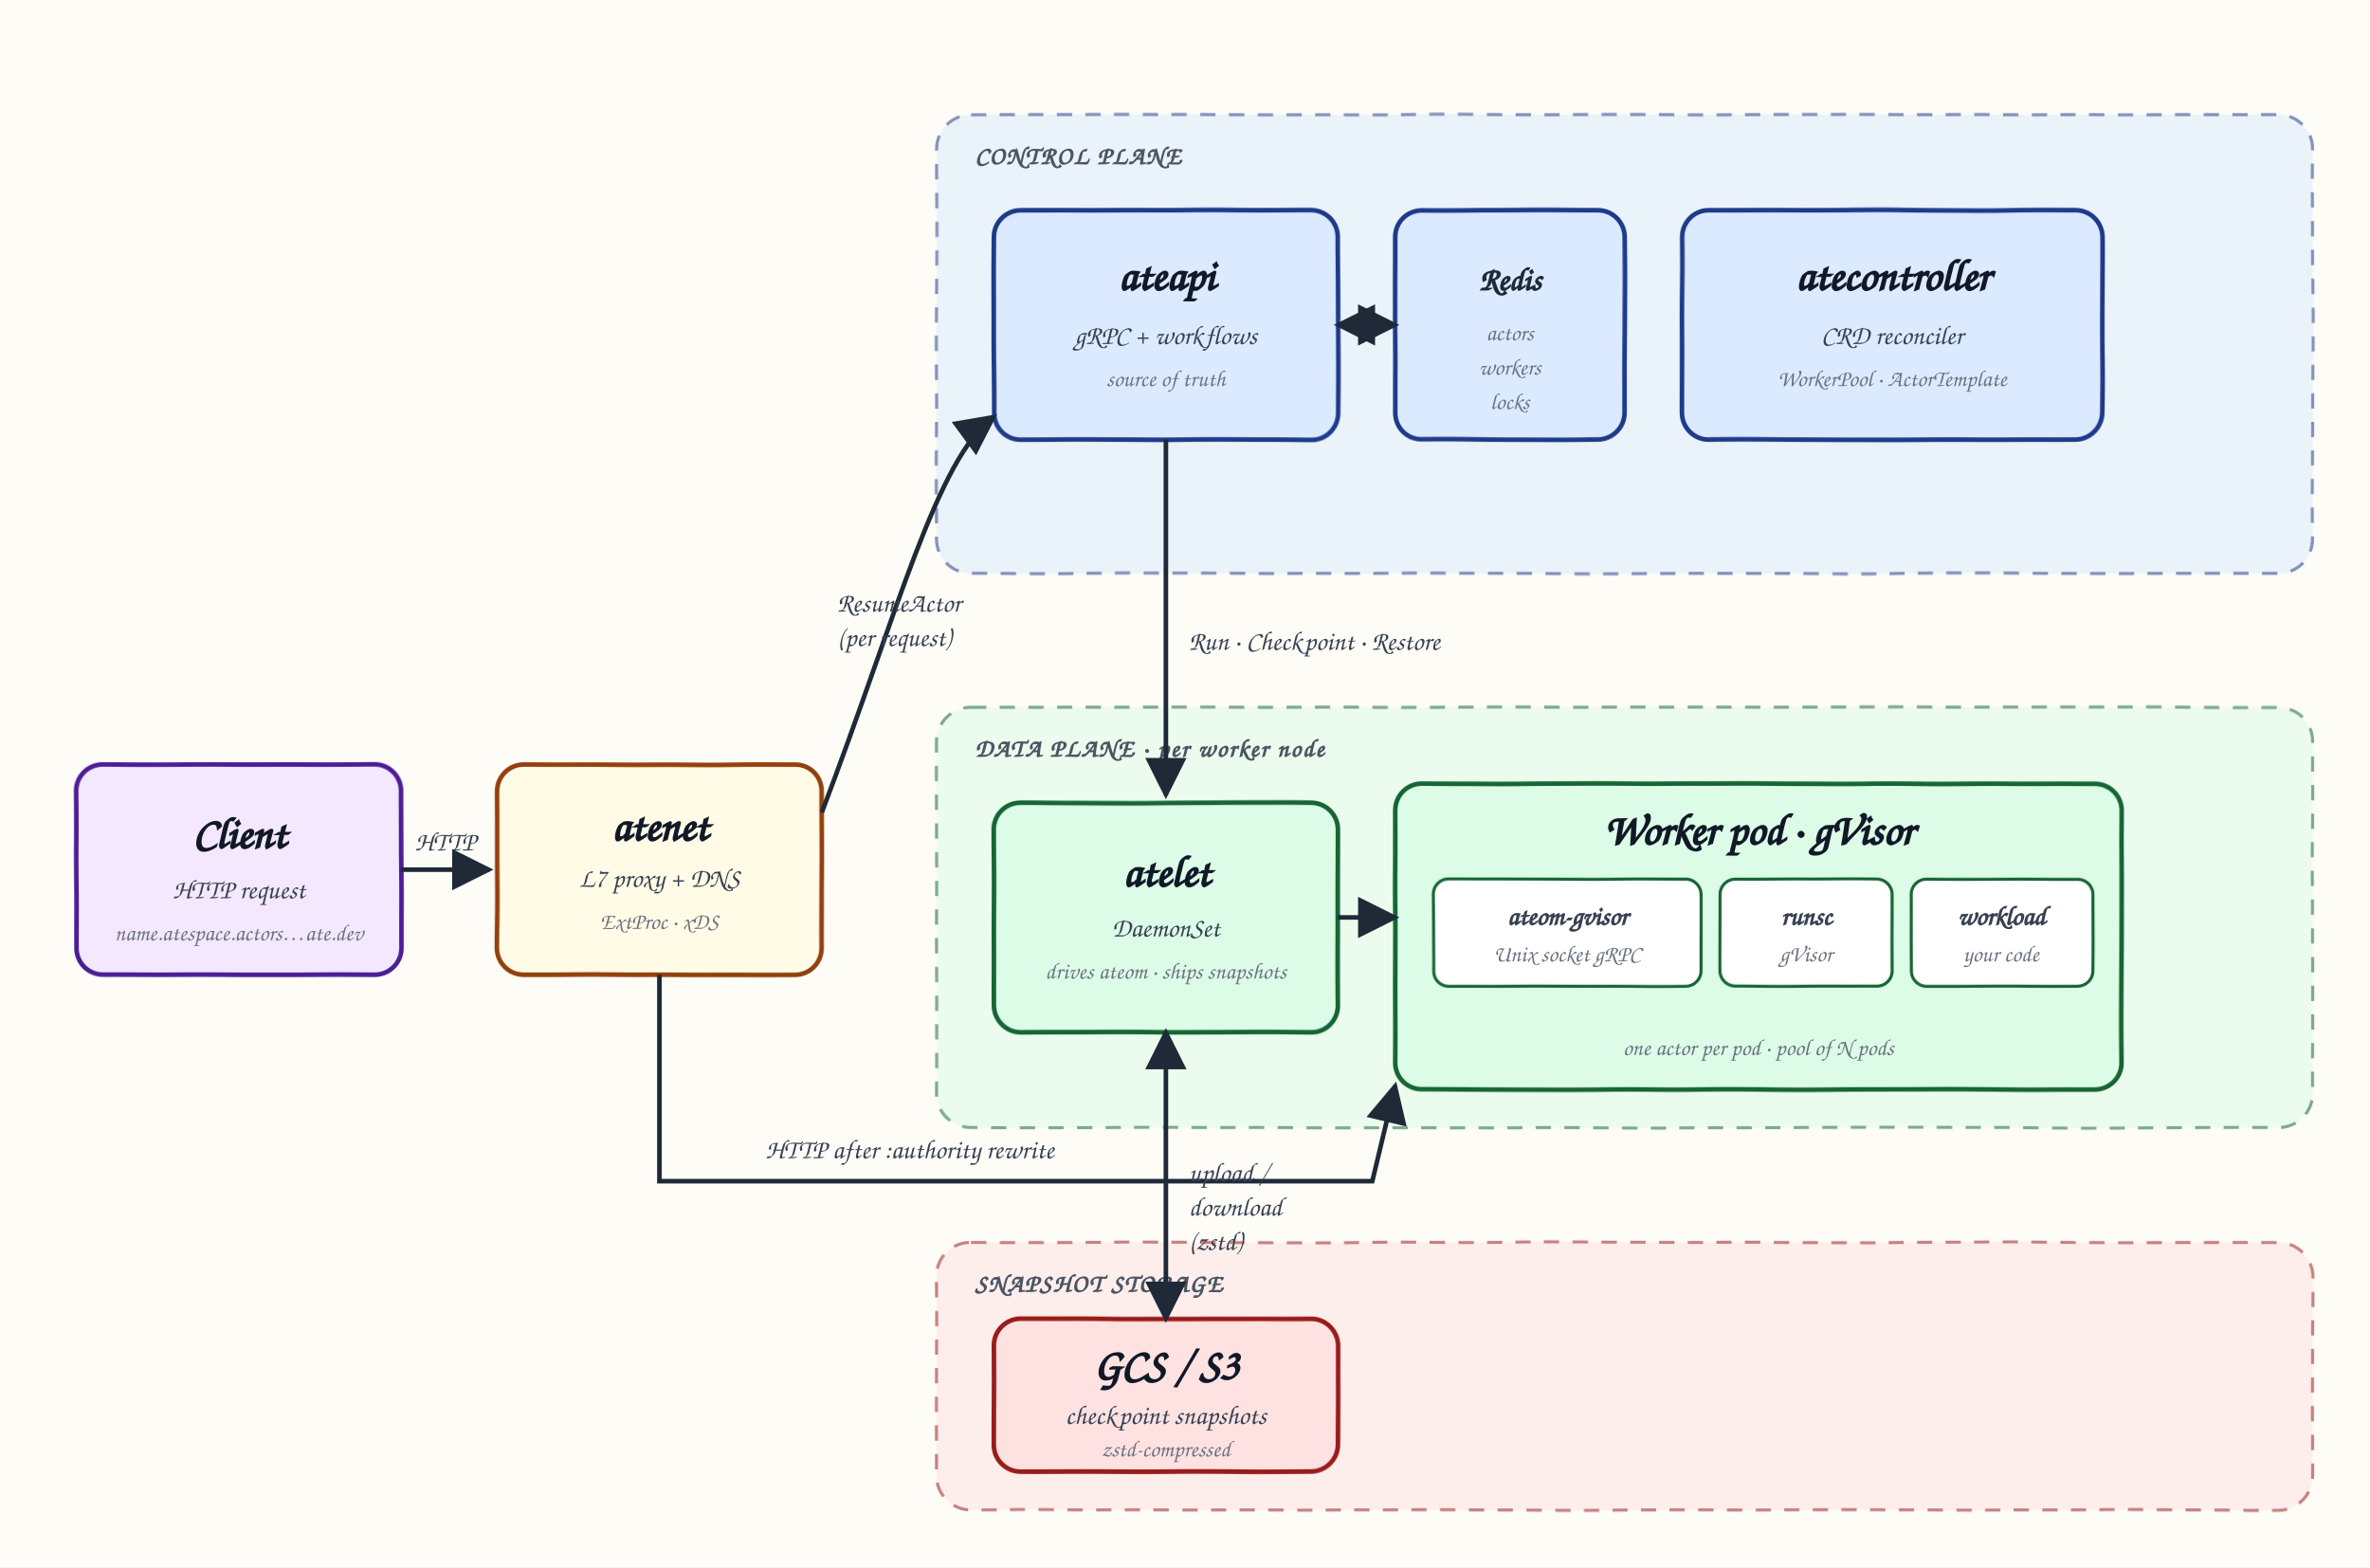
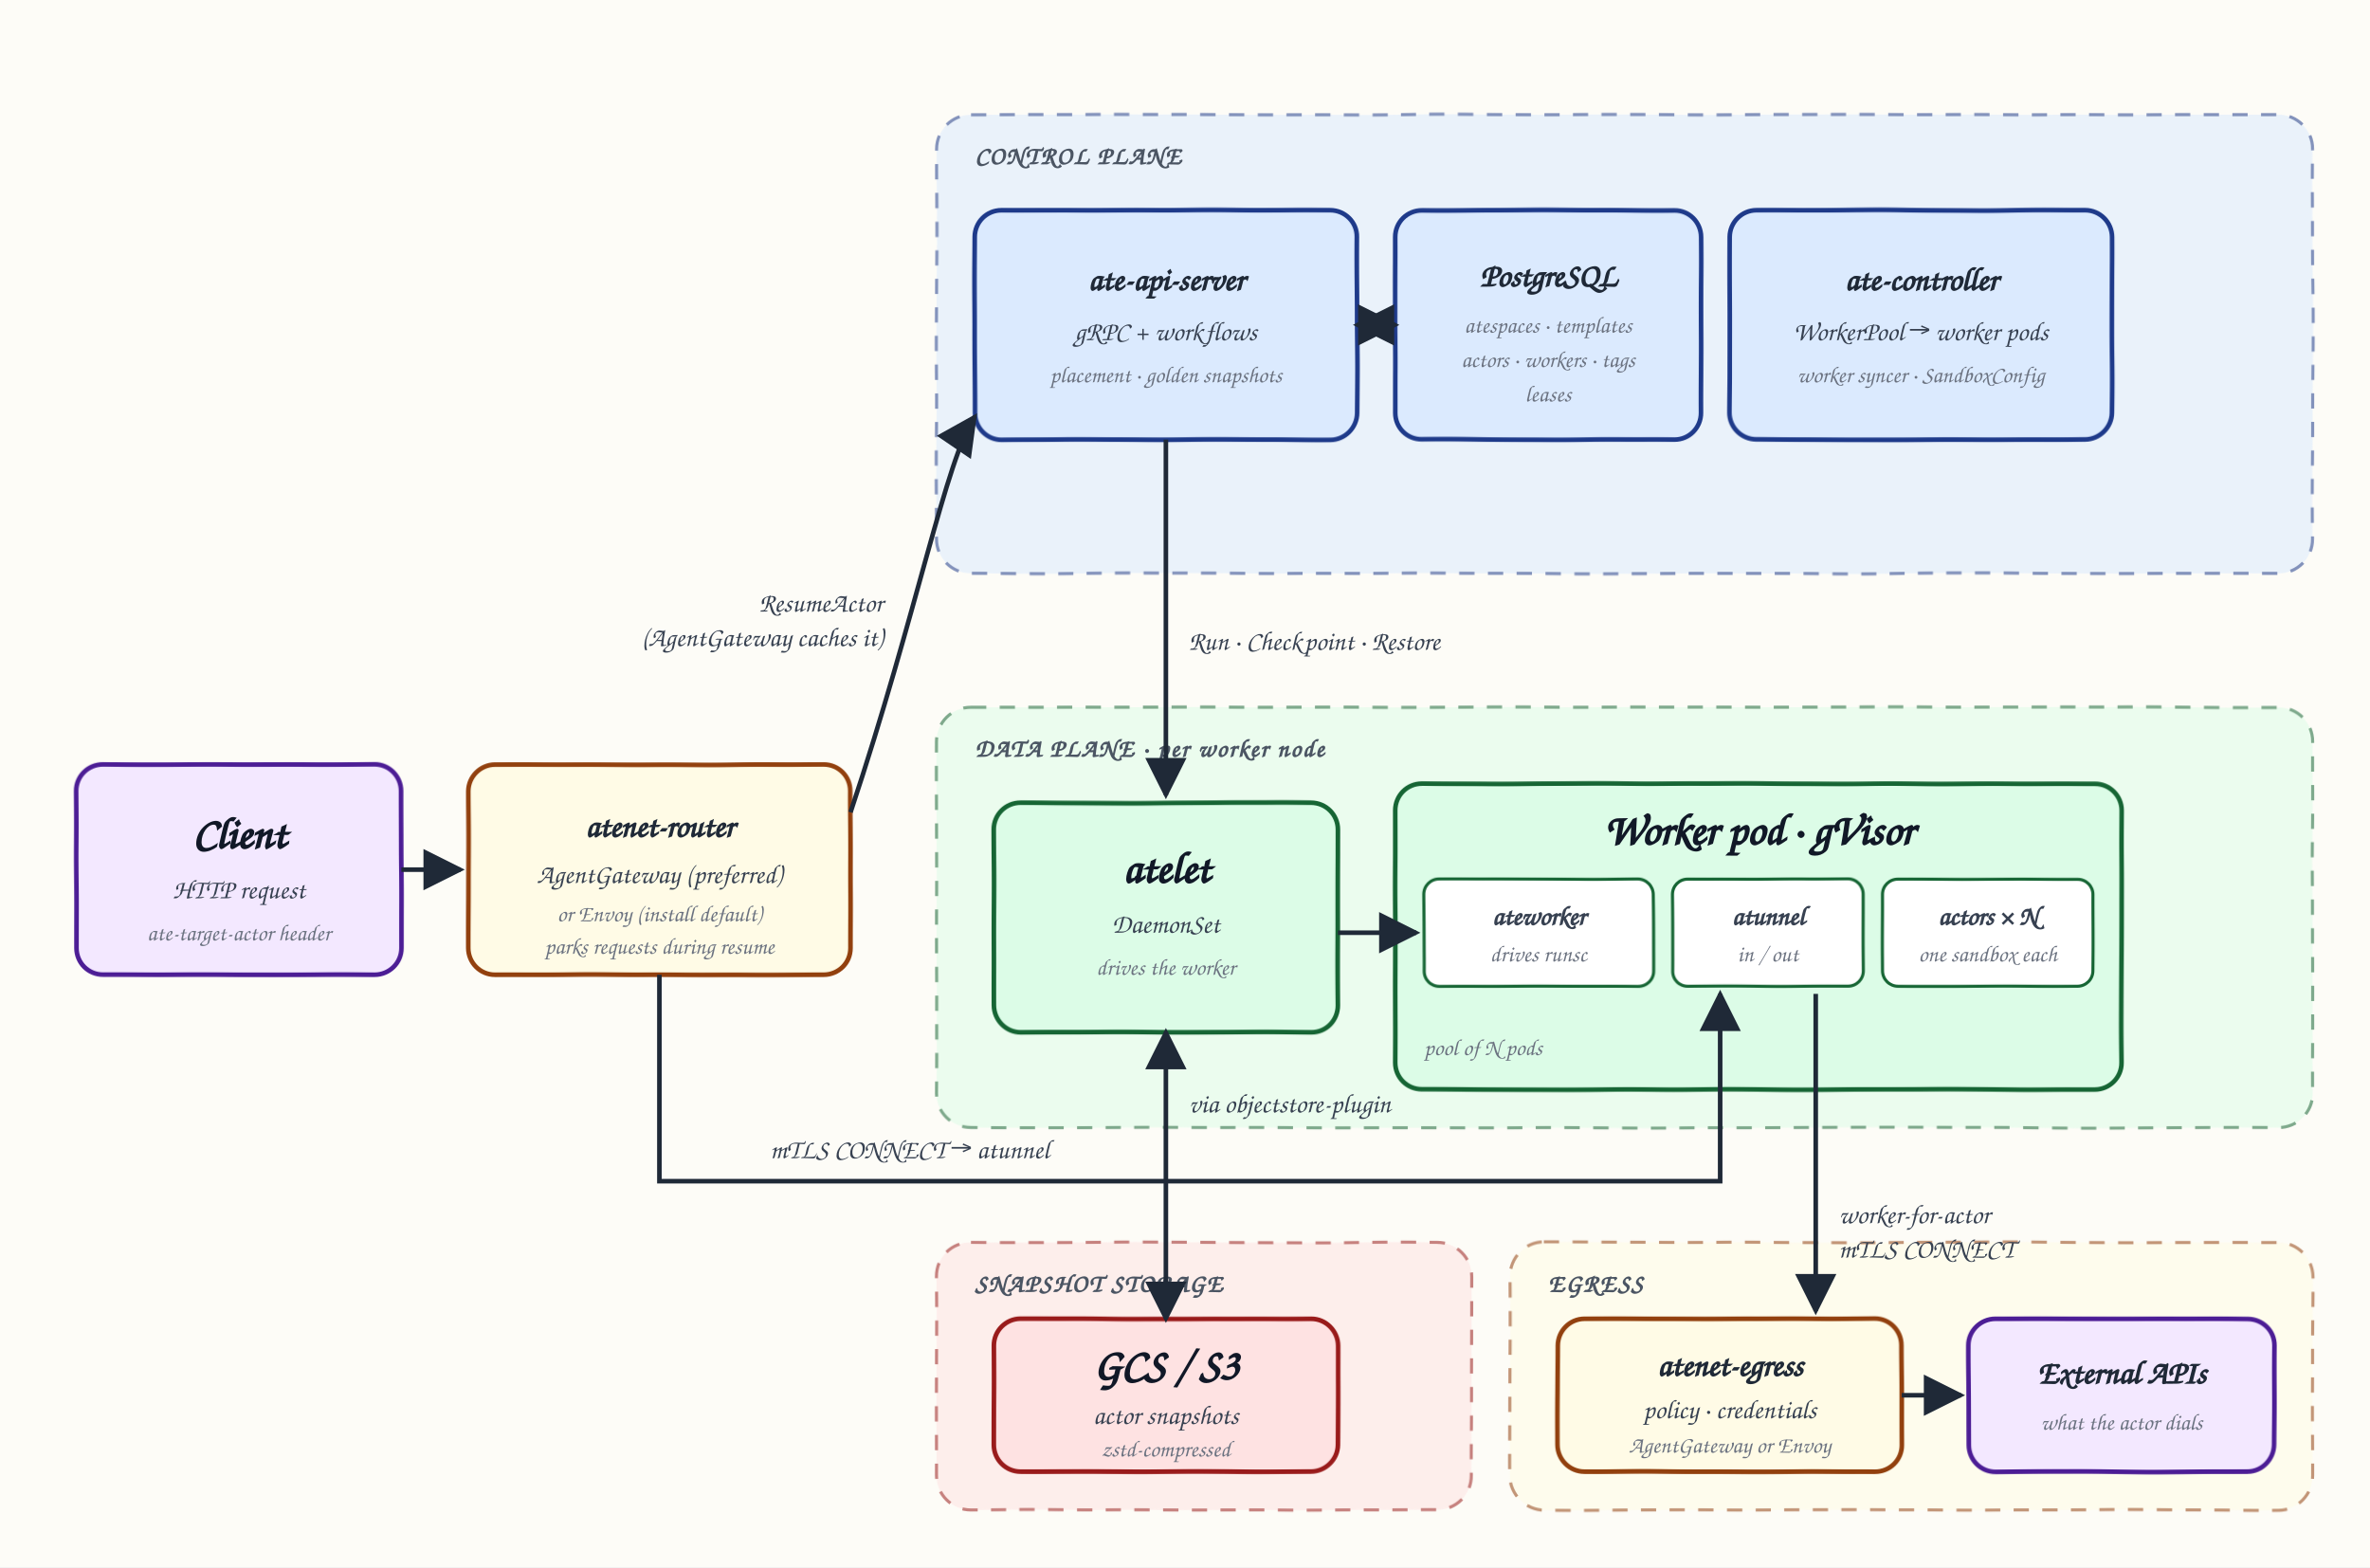
<svg xmlns="http://www.w3.org/2000/svg" viewBox="0 0 1240 820" role="img" aria-labelledby="title desc" font-family="'Comic Sans MS', 'Patrick Hand', 'Caveat', cursive, system-ui, sans-serif">
  <defs>
    <filter id="sketch" x="-2%" y="-2%" width="104%" height="104%">
      <feTurbulence type="fractalNoise" baseFrequency="0.018" numOctaves="2" seed="5" result="noise" />
      <feDisplacementMap in="SourceGraphic" in2="noise" scale="0.8" />
    </filter>
    <filter id="sketch-region" x="-2%" y="-2%" width="104%" height="104%">
      <feTurbulence type="fractalNoise" baseFrequency="0.014" numOctaves="2" seed="13" result="noise" />
      <feDisplacementMap in="SourceGraphic" in2="noise" scale="1.0" />
    </filter>
    <marker id="arrow" viewBox="0 0 10 10" refX="9" refY="5" markerWidth="9" markerHeight="9" orient="auto-start-reverse">
      <path d="M 0 0 L 10 5 L 0 10 z" fill="#1f2937" />
    </marker>
    <style>
      .box-cl   { fill: #f3e8ff; stroke: #4c1d95; stroke-width: 2.4; }
      .box-gw   { fill: #fffbe6; stroke: #92400e; stroke-width: 2.4; }
      .box-cp   { fill: #dbeafe; stroke: #1e3a8a; stroke-width: 2.4; }
      .box-dp   { fill: #dcfce7; stroke: #166534; stroke-width: 2.4; }
      .box-st   { fill: #fee2e2; stroke: #991b1b; stroke-width: 2.4; }
      .box-sub  { fill: #ffffff; stroke: #166534; stroke-width: 1.6; }

      .label-big   { font-size: 23px; font-weight: 700; fill: #111827; }
      .label-med   { font-size: 17px; font-weight: 700; fill: #1f2937; }
      .label-sm    { font-size: 14px; fill: #374151; }
      .label-tiny  { font-size: 12px; fill: #6b7280; }
      .region-tag  { font-size: 13px; font-weight: 700; fill: #4b5563; letter-spacing: 0.08em; }

      .conn     { fill: none; stroke: #1f2937; stroke-width: 2.4; marker-end: url(#arrow); }
      .conn-bi  { fill: none; stroke: #1f2937; stroke-width: 2.4; marker-end: url(#arrow); marker-start: url(#arrow); }
      .conn-dot { stroke-dasharray: 6 5; }
      .annot    { font-size: 14px; fill: #374151; font-style: italic; }

      /* Clickable boxes - show pointer + slight brightening on hover. */
      a, a * { cursor: pointer; }
      a:focus { outline: none; }
      a:hover rect { stroke-width: 3.6; filter: brightness(1.04); }
      a:hover text { fill: #000; }
    </style>
  </defs>
  <rect width="1240" height="820" fill="#fdfcf7" />
  <g filter="url(#sketch-region)" opacity="0.55">
    <rect x="490" y="60" width="720" height="240" rx="18" fill="#dbeafe" stroke="#1e3a8a" stroke-width="1.6" stroke-dasharray="8 7" />
  </g>
  <text x="510" y="86" class="region-tag">CONTROL PLANE</text>
  <g filter="url(#sketch-region)" opacity="0.55">
    <rect x="490" y="370" width="720" height="220" rx="18" fill="#dcfce7" stroke="#166534" stroke-width="1.6" stroke-dasharray="8 7" />
  </g>
  <text x="510" y="396" class="region-tag">DATA PLANE  ·  per worker node</text>
  <g filter="url(#sketch-region)" opacity="0.55">
-     <rect x="490" y="650" width="720" height="140" rx="18" fill="#fee2e2" stroke="#991b1b" stroke-width="1.6" stroke-dasharray="8 7" />
+     <rect x="490" y="650" width="280" height="140" rx="18" fill="#fee2e2" stroke="#991b1b" stroke-width="1.6" stroke-dasharray="8 7" />
  </g>
  <text x="510" y="676" class="region-tag">SNAPSHOT STORAGE</text>
+   <g filter="url(#sketch-region)" opacity="0.55">
+     <rect x="790" y="650" width="420" height="140" rx="18" fill="#fffbe6" stroke="#92400e" stroke-width="1.6" stroke-dasharray="8 7" />
+   </g>
+   <text x="810" y="676" class="region-tag">EGRESS</text>
  <g filter="url(#sketch)">
    <rect x="40" y="400" width="170" height="110" rx="14" class="box-cl" />
  </g>
  <text x="125" y="444" text-anchor="middle" class="label-big">Client</text>
  <text x="125" y="470" text-anchor="middle" class="label-sm">HTTP request</text>
-   <text x="125" y="492" text-anchor="middle" class="label-tiny">name.atespace.actors…ate.dev</text>
+   <text x="125" y="492" text-anchor="middle" class="label-tiny">ate-target-actor header</text>
  <a href="/components/atenet/">
    <g filter="url(#sketch)">
-       <rect x="260" y="400" width="170" height="110" rx="14" class="box-gw" />
+       <rect x="245" y="400" width="200" height="110" rx="14" class="box-gw" />
    </g>
-     <text x="345" y="440" text-anchor="middle" class="label-big">atenet</text>
-     <text x="345" y="464" text-anchor="middle" class="label-sm">L7 proxy + DNS</text>
-     <text x="345" y="486" text-anchor="middle" class="label-tiny">ExtProc · xDS</text>
+     <text x="345" y="438" text-anchor="middle" class="label-med">atenet-router</text>
+     <text x="345" y="462" text-anchor="middle" class="label-sm">AgentGateway (preferred)</text>
+     <text x="345" y="482" text-anchor="middle" class="label-tiny">or Envoy (install default)</text>
+     <text x="345" y="499" text-anchor="middle" class="label-tiny">parks requests during resume</text>
  </a>
  <a href="/components/ateapi/">
    <g filter="url(#sketch)">
-       <rect x="520" y="110" width="180" height="120" rx="14" class="box-cp" />
+       <rect x="510" y="110" width="200" height="120" rx="14" class="box-cp" />
    </g>
-     <text x="610" y="152" text-anchor="middle" class="label-big">ateapi</text>
-     <text x="610" y="180" text-anchor="middle" class="label-sm">gRPC + workflows</text>
-     <text x="610" y="202" text-anchor="middle" class="label-tiny">source of truth</text>
+     <text x="610" y="152" text-anchor="middle" class="label-med">ate-api-server</text>
+     <text x="610" y="178" text-anchor="middle" class="label-sm">gRPC + workflows</text>
+     <text x="610" y="200" text-anchor="middle" class="label-tiny">placement · golden snapshots</text>
  </a>
  <a href="/components/storage/">
    <g filter="url(#sketch)">
-       <rect x="730" y="110" width="120" height="120" rx="14" class="box-cp" />
+       <rect x="730" y="110" width="160" height="120" rx="14" class="box-cp" />
    </g>
-     <text x="790" y="152" text-anchor="middle" class="label-med">Redis</text>
-     <text x="790" y="178" text-anchor="middle" class="label-tiny">actors</text>
-     <text x="790" y="196" text-anchor="middle" class="label-tiny">workers</text>
-     <text x="790" y="214" text-anchor="middle" class="label-tiny">locks</text>
+     <text x="810" y="150" text-anchor="middle" class="label-med">PostgreSQL</text>
+     <text x="810" y="174" text-anchor="middle" class="label-tiny">atespaces · templates</text>
+     <text x="810" y="192" text-anchor="middle" class="label-tiny">actors · workers · tags</text>
+     <text x="810" y="210" text-anchor="middle" class="label-tiny">leases</text>
  </a>
  <a href="/components/atecontroller/">
    <g filter="url(#sketch)">
-       <rect x="880" y="110" width="220" height="120" rx="14" class="box-cp" />
+       <rect x="905" y="110" width="200" height="120" rx="14" class="box-cp" />
    </g>
-     <text x="990" y="152" text-anchor="middle" class="label-big">atecontroller</text>
-     <text x="990" y="180" text-anchor="middle" class="label-sm">CRD reconciler</text>
-     <text x="990" y="202" text-anchor="middle" class="label-tiny">WorkerPool · ActorTemplate</text>
+     <text x="1005" y="152" text-anchor="middle" class="label-med">ate-controller</text>
+     <text x="1005" y="178" text-anchor="middle" class="label-sm">WorkerPool → worker pods</text>
+     <text x="1005" y="200" text-anchor="middle" class="label-tiny">worker syncer · SandboxConfig</text>
  </a>
  <a href="/components/atelet/">
    <g filter="url(#sketch)">
      <rect x="520" y="420" width="180" height="120" rx="14" class="box-dp" />
    </g>
-     <text x="610" y="464" text-anchor="middle" class="label-big">atelet</text>
-     <text x="610" y="490" text-anchor="middle" class="label-sm">DaemonSet</text>
-     <text x="610" y="512" text-anchor="middle" class="label-tiny">drives ateom · ships snapshots</text>
+     <text x="610" y="462" text-anchor="middle" class="label-big">atelet</text>
+     <text x="610" y="488" text-anchor="middle" class="label-sm">DaemonSet</text>
+     <text x="610" y="510" text-anchor="middle" class="label-tiny">drives the worker</text>
  </a>
  <a href="/components/workers/">
    <g filter="url(#sketch)">
      <rect x="730" y="410" width="380" height="160" rx="14" class="box-dp" />
    </g>
    <text x="920" y="442" text-anchor="middle" class="label-big">Worker pod  ·  gVisor</text>
-     <text x="920" y="552" text-anchor="middle" class="label-tiny" fill="#6b7280">one actor per pod · pool of N pods</text>
+     <text x="745" y="552" class="label-tiny" fill="#6b7280">pool of N pods</text>
  </a>
-   <a href="/components/ateom-gvisor/">
+   <a href="/components/ateworker-gvisor/">
    <g filter="url(#sketch)">
-       <rect x="750" y="460" width="140" height="56" rx="8" class="box-sub" />
+       <rect x="745" y="460" width="120" height="56" rx="8" class="box-sub" />
    </g>
-     <text x="820" y="484" text-anchor="middle" class="label-sm" font-weight="700">ateom-gvisor</text>
-     <text x="820" y="503" text-anchor="middle" class="label-tiny">Unix socket gRPC</text>
+     <text x="805" y="484" text-anchor="middle" class="label-sm" font-weight="700">ateworker</text>
+     <text x="805" y="503" text-anchor="middle" class="label-tiny">drives runsc</text>
  </a>
-   <a href="/components/ateom-gvisor/">
+   <a href="/components/atenet/">
    <g filter="url(#sketch)">
-       <rect x="900" y="460" width="90" height="56" rx="8" class="box-sub" />
+       <rect x="875" y="460" width="100" height="56" rx="8" class="box-sub" />
    </g>
-     <text x="945" y="484" text-anchor="middle" class="label-sm" font-weight="700">runsc</text>
-     <text x="945" y="503" text-anchor="middle" class="label-tiny">gVisor</text>
+     <text x="925" y="484" text-anchor="middle" class="label-sm" font-weight="700">atunnel</text>
+     <text x="925" y="503" text-anchor="middle" class="label-tiny">in / out</text>
  </a>
-   <a href="/components/workers/">
+   <a href="/concepts/actor/">
    <g filter="url(#sketch)">
-       <rect x="1000" y="460" width="95" height="56" rx="8" class="box-sub" />
+       <rect x="985" y="460" width="110" height="56" rx="8" class="box-sub" />
    </g>
-     <text x="1047" y="484" text-anchor="middle" class="label-sm" font-weight="700">workload</text>
-     <text x="1047" y="503" text-anchor="middle" class="label-tiny">your code</text>
+     <text x="1040" y="484" text-anchor="middle" class="label-sm" font-weight="700">actors × N</text>
+     <text x="1040" y="503" text-anchor="middle" class="label-tiny">one sandbox each</text>
  </a>
  <a href="/components/storage/">
    <g filter="url(#sketch)">
      <rect x="520" y="690" width="180" height="80" rx="14" class="box-st" />
    </g>
    <text x="610" y="722" text-anchor="middle" class="label-big">GCS / S3</text>
-     <text x="610" y="745" text-anchor="middle" class="label-sm">checkpoint snapshots</text>
+     <text x="610" y="745" text-anchor="middle" class="label-sm">actor snapshots</text>
    <text x="610" y="762" text-anchor="middle" class="label-tiny">zstd-compressed</text>
  </a>
-   <path d="M 210 455 L 256 455" class="conn" />
-   <text x="233" y="445" text-anchor="middle" class="annot">HTTP</text>
-   <path d="M 430 425 C 470 320, 490 240, 520 218" class="conn" />
-   <text x="438" y="320" class="annot">ResumeActor</text>
-   <text x="438" y="338" class="annot">(per request)</text>
-   <path d="M 345 510 L 345 618 L 718 618 L 730 568" class="conn" />
-   <text x="476" y="606" text-anchor="middle" class="annot">HTTP after :authority rewrite</text>
-   <path d="M 700 170 L 730 170" class="conn-bi" />
+   <a href="/components/atenet/">
+     <g filter="url(#sketch)">
+       <rect x="815" y="690" width="180" height="80" rx="14" class="box-gw" />
+     </g>
+     <text x="905" y="720" text-anchor="middle" class="label-med">atenet-egress</text>
+     <text x="905" y="742" text-anchor="middle" class="label-sm">policy · credentials</text>
+     <text x="905" y="760" text-anchor="middle" class="label-tiny">AgentGateway or Envoy</text>
+   </a>
+   <g filter="url(#sketch)">
+     <rect x="1030" y="690" width="160" height="80" rx="14" class="box-cl" />
+   </g>
+   <text x="1110" y="724" text-anchor="middle" class="label-med">External APIs</text>
+   <text x="1110" y="748" text-anchor="middle" class="label-tiny">what the actor dials</text>
+   <path d="M 210 455 L 241 455" class="conn" />
+   <path d="M 445 425 C 480 320, 495 240, 510 218" class="conn" />
+   <text x="462" y="320" text-anchor="end" class="annot">ResumeActor</text>
+   <text x="462" y="338" text-anchor="end" class="annot">(AgentGateway caches it)</text>
+   <path d="M 345 510 L 345 618 L 900 618 L 900 520" class="conn" />
+   <text x="476" y="606" text-anchor="middle" class="annot">mTLS CONNECT → atunnel</text>
+   <path d="M 710 170 L 730 170" class="conn-bi" />
  <path d="M 610 230 L 610 416" class="conn" />
  <text x="622" y="340" class="annot">Run · Checkpoint · Restore</text>
-   <path d="M 700 480 L 730 480" class="conn" />
+   <path d="M 700 488 L 741 488" class="conn" />
  <path d="M 610 540 L 610 690" class="conn-bi" />
-   <text x="622" y="618" class="annot">upload /</text>
-   <text x="622" y="636" class="annot">download</text>
-   <text x="622" y="654" class="annot">(zstd)</text>
+   <text x="622" y="582" class="annot">via objectstore-plugin</text>
+   <path d="M 950 520 L 950 686" class="conn" />
+   <text x="962" y="640" class="annot">worker-for-actor</text>
+   <text x="962" y="658" class="annot">mTLS CONNECT</text>
+   <path d="M 995 730 L 1026 730" class="conn" />
</svg>
